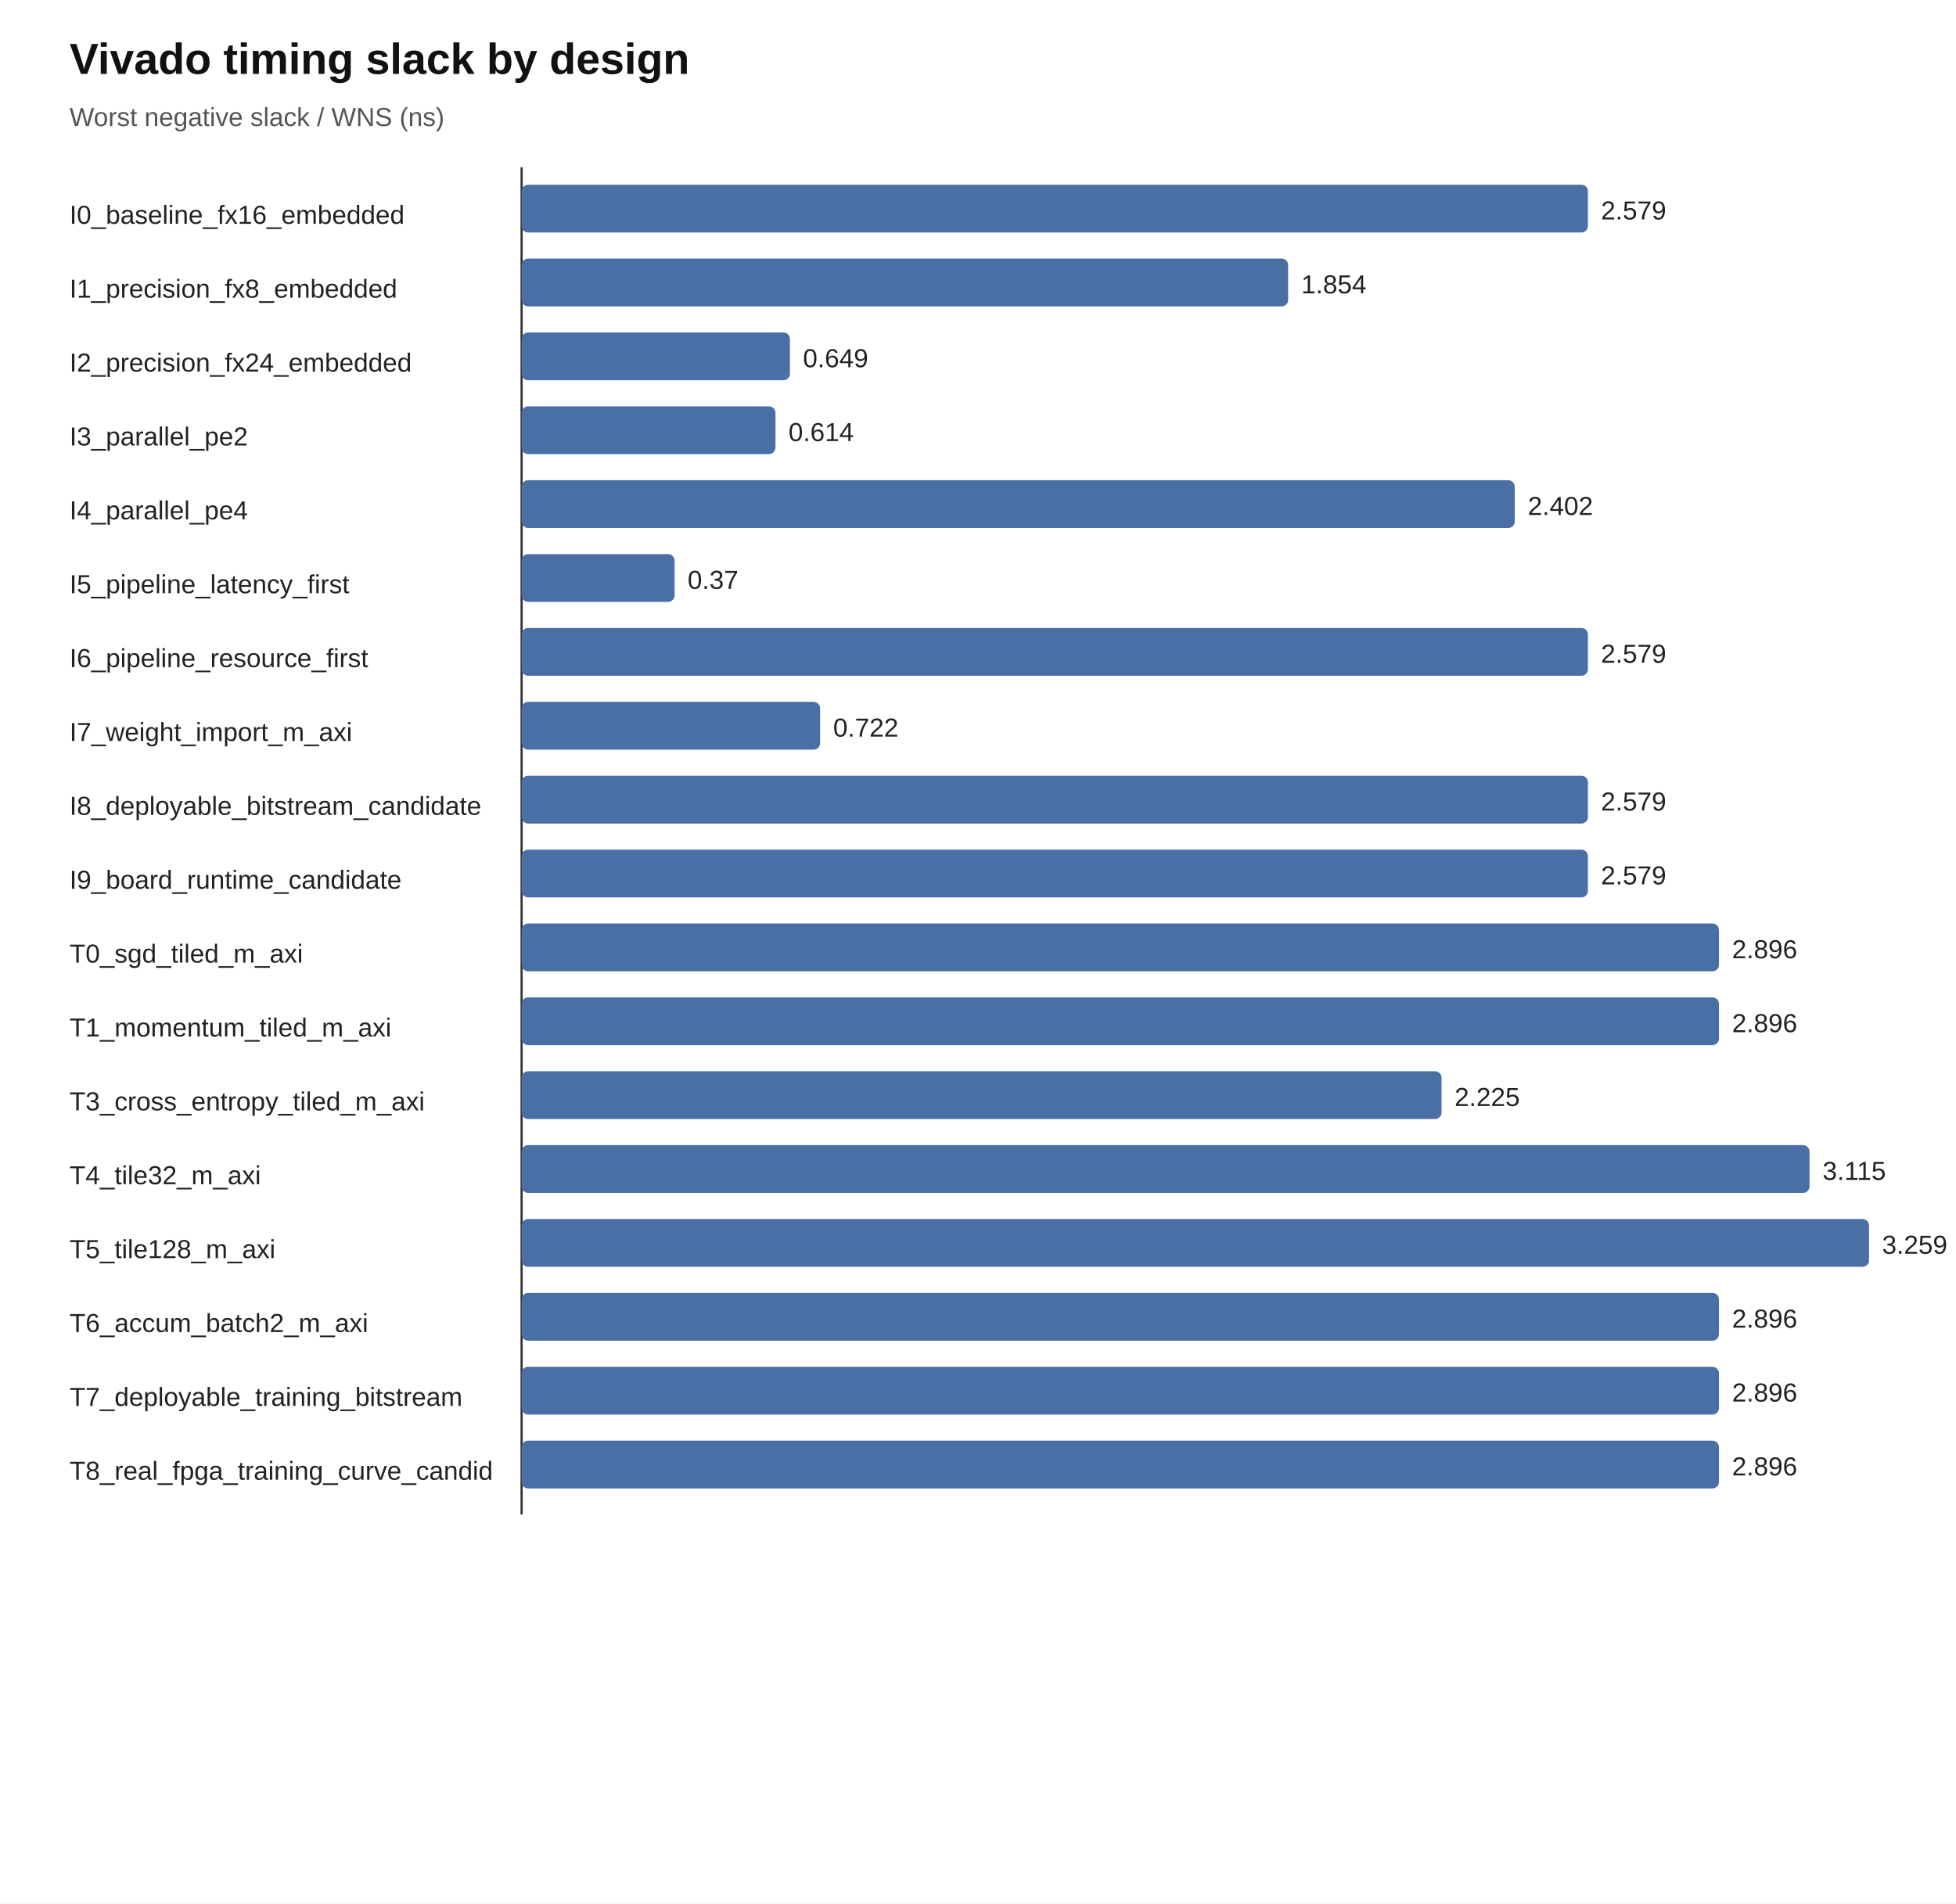
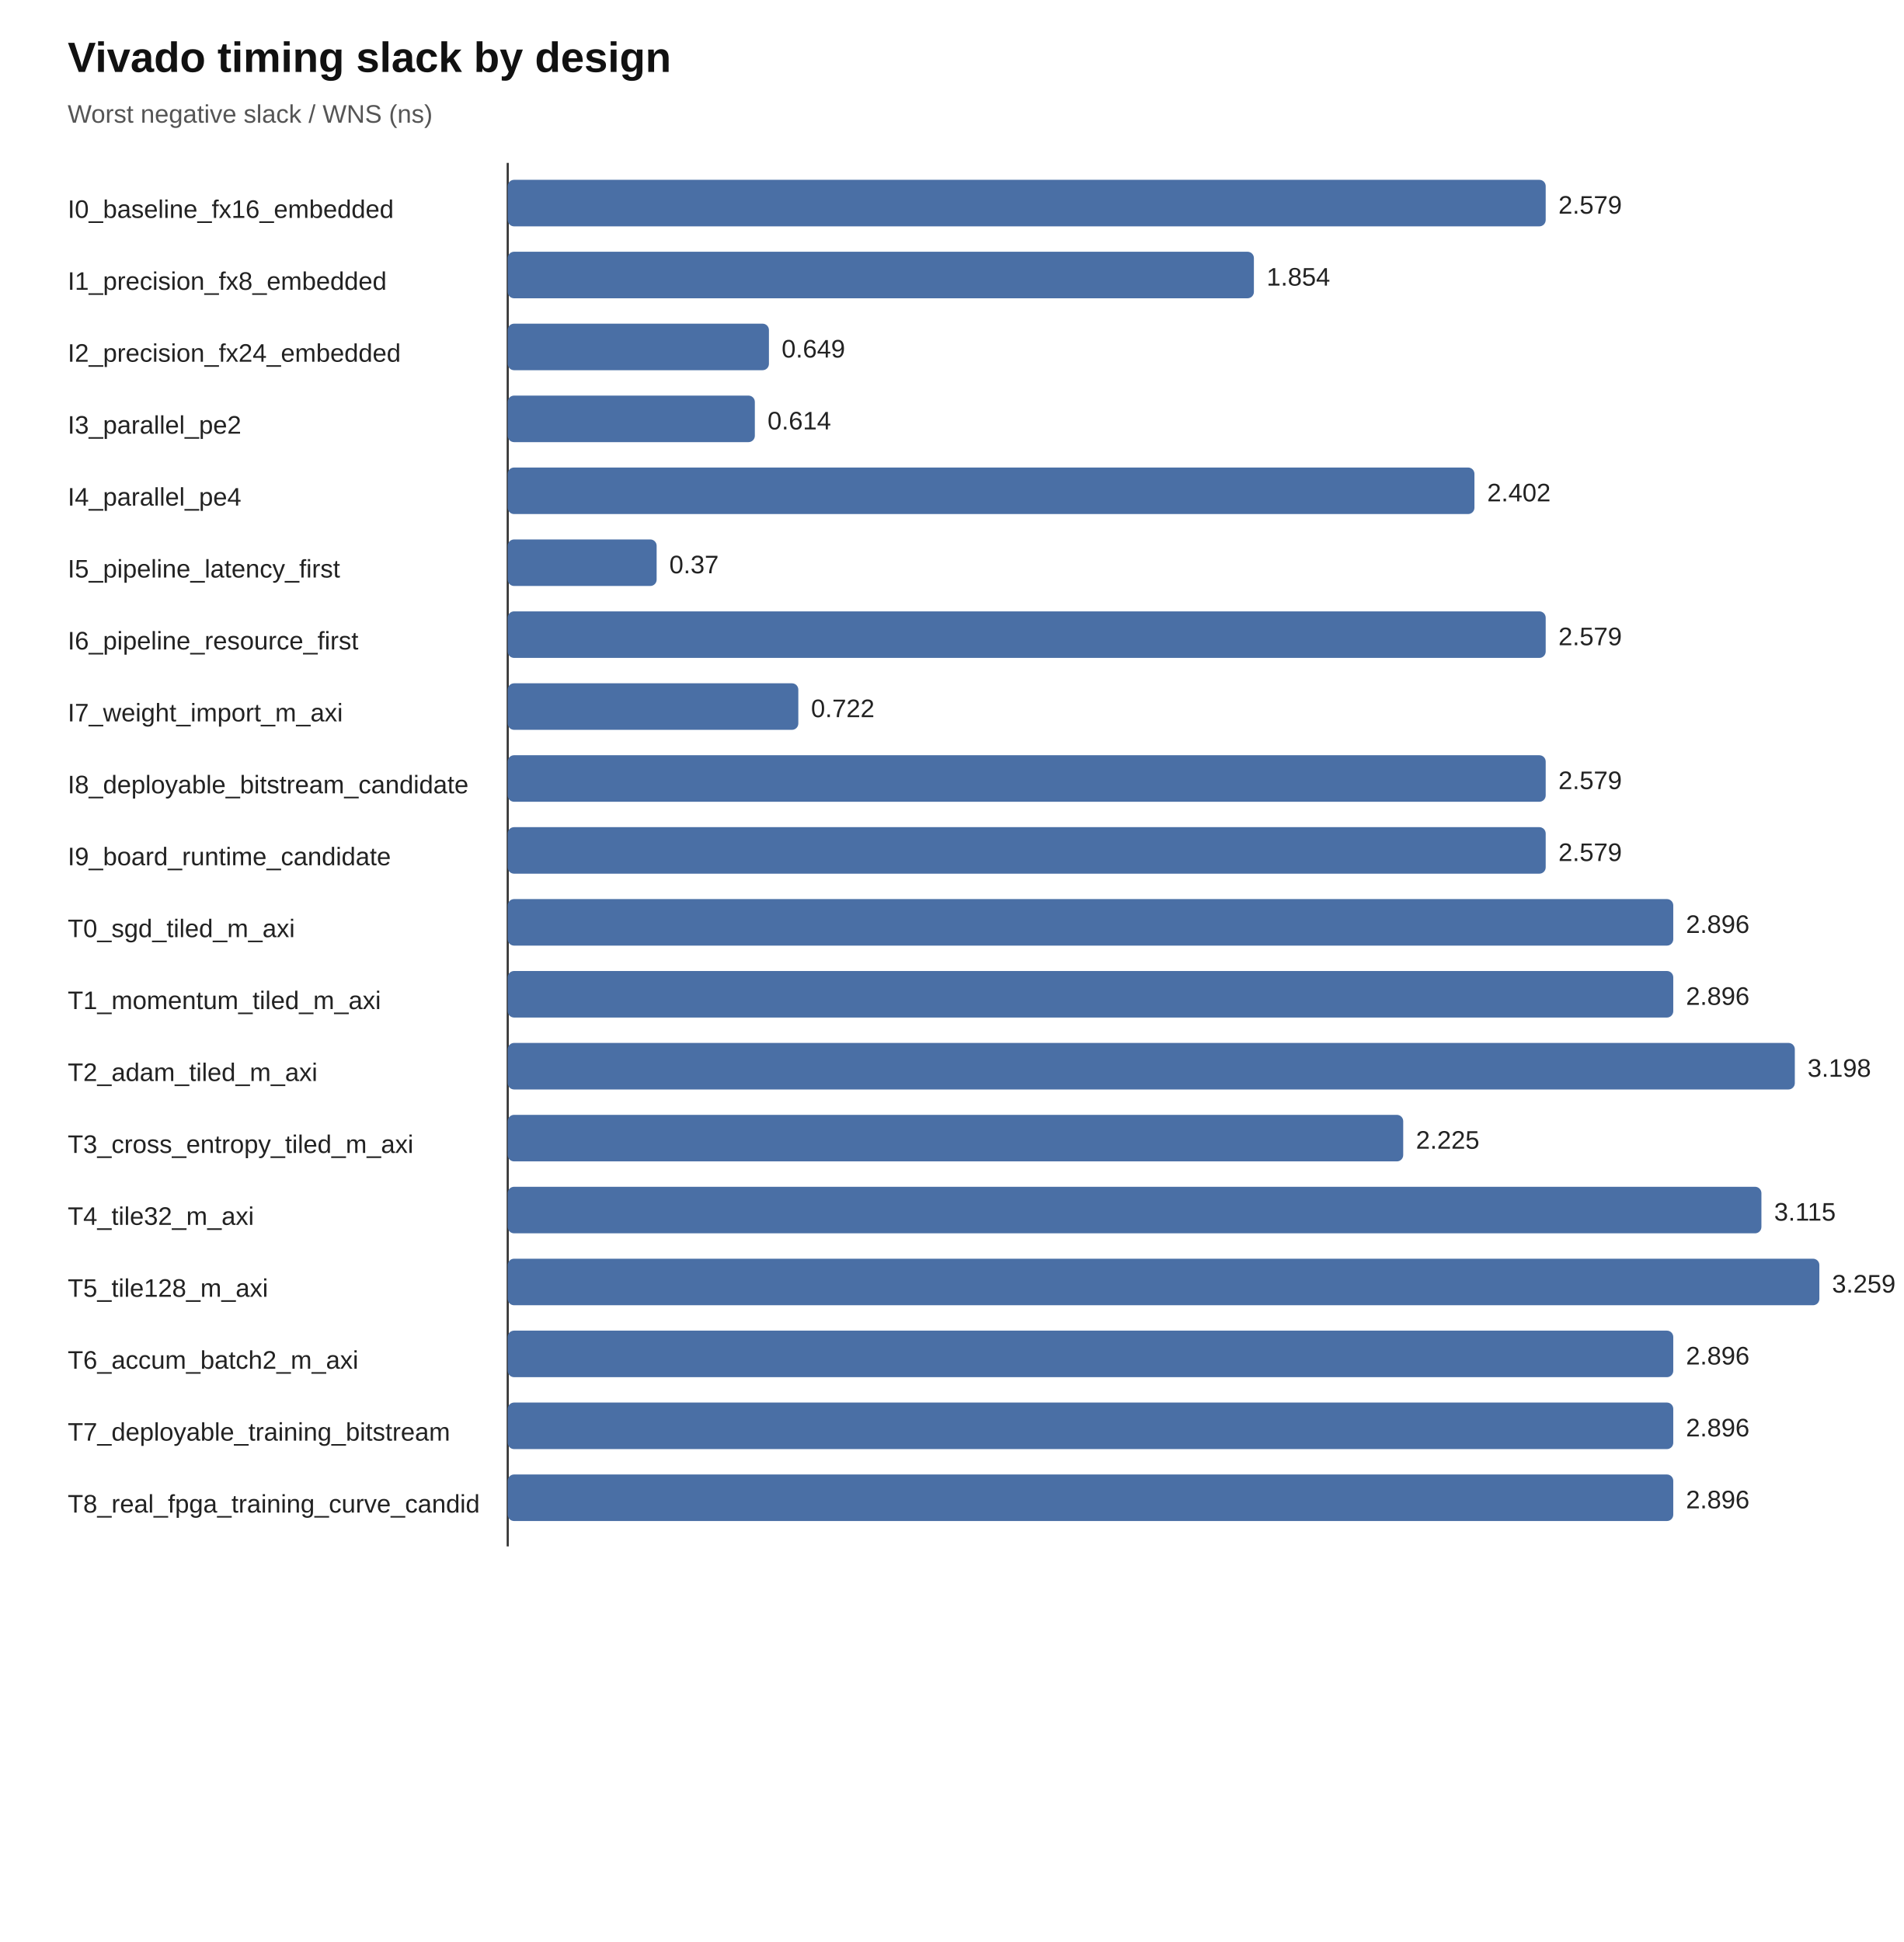
- <svg xmlns="http://www.w3.org/2000/svg" width="900" height="876" viewBox="0 0 900 876">
+ <svg xmlns="http://www.w3.org/2000/svg" width="900" height="918" viewBox="0 0 900 918">
  <rect width="100%" height="100%" fill="white" />
  <text x="32" y="34" font-family="Arial, sans-serif" font-size="20" font-weight="700" fill="#111">Vivado timing slack by design</text>
  <text x="32" y="58" font-family="Arial, sans-serif" font-size="12" fill="#555">Worst negative slack / WNS (ns)</text>
-   <line x1="240" y1="77" x2="240" y2="697" stroke="#333" stroke-width="1" />
+   <line x1="240" y1="77" x2="240" y2="731" stroke="#333" stroke-width="1" />
  <text x="32" y="103" font-family="Arial, sans-serif" font-size="12" fill="#222">I0_baseline_fx16_embedded</text>
  <rect x="240" y="85" width="490.64" height="22" rx="3" fill="#4a6fa5" />
  <text x="736.64" y="101" font-family="Arial, sans-serif" font-size="12" fill="#222">2.579</text>
  <text x="32" y="137" font-family="Arial, sans-serif" font-size="12" fill="#222">I1_precision_fx8_embedded</text>
  <rect x="240" y="119" width="352.71" height="22" rx="3" fill="#4a6fa5" />
  <text x="598.71" y="135" font-family="Arial, sans-serif" font-size="12" fill="#222">1.854</text>
  <text x="32" y="171" font-family="Arial, sans-serif" font-size="12" fill="#222">I2_precision_fx24_embedded</text>
  <rect x="240" y="153" width="123.47" height="22" rx="3" fill="#4a6fa5" />
  <text x="369.47" y="169" font-family="Arial, sans-serif" font-size="12" fill="#222">0.649</text>
  <text x="32" y="205" font-family="Arial, sans-serif" font-size="12" fill="#222">I3_parallel_pe2</text>
  <rect x="240" y="187" width="116.81" height="22" rx="3" fill="#4a6fa5" />
  <text x="362.81" y="203" font-family="Arial, sans-serif" font-size="12" fill="#222">0.614</text>
  <text x="32" y="239" font-family="Arial, sans-serif" font-size="12" fill="#222">I4_parallel_pe4</text>
  <rect x="240" y="221" width="456.96" height="22" rx="3" fill="#4a6fa5" />
  <text x="702.96" y="237" font-family="Arial, sans-serif" font-size="12" fill="#222">2.402</text>
  <text x="32" y="273" font-family="Arial, sans-serif" font-size="12" fill="#222">I5_pipeline_latency_first</text>
  <rect x="240" y="255" width="70.39" height="22" rx="3" fill="#4a6fa5" />
  <text x="316.39" y="271" font-family="Arial, sans-serif" font-size="12" fill="#222">0.37</text>
  <text x="32" y="307" font-family="Arial, sans-serif" font-size="12" fill="#222">I6_pipeline_resource_first</text>
  <rect x="240" y="289" width="490.64" height="22" rx="3" fill="#4a6fa5" />
  <text x="736.64" y="305" font-family="Arial, sans-serif" font-size="12" fill="#222">2.579</text>
  <text x="32" y="341" font-family="Arial, sans-serif" font-size="12" fill="#222">I7_weight_import_m_axi</text>
  <rect x="240" y="323" width="137.36" height="22" rx="3" fill="#4a6fa5" />
  <text x="383.36" y="339" font-family="Arial, sans-serif" font-size="12" fill="#222">0.722</text>
  <text x="32" y="375" font-family="Arial, sans-serif" font-size="12" fill="#222">I8_deployable_bitstream_candidate</text>
  <rect x="240" y="357" width="490.64" height="22" rx="3" fill="#4a6fa5" />
  <text x="736.64" y="373" font-family="Arial, sans-serif" font-size="12" fill="#222">2.579</text>
  <text x="32" y="409" font-family="Arial, sans-serif" font-size="12" fill="#222">I9_board_runtime_candidate</text>
  <rect x="240" y="391" width="490.64" height="22" rx="3" fill="#4a6fa5" />
  <text x="736.64" y="407" font-family="Arial, sans-serif" font-size="12" fill="#222">2.579</text>
  <text x="32" y="443" font-family="Arial, sans-serif" font-size="12" fill="#222">T0_sgd_tiled_m_axi</text>
  <rect x="240" y="425" width="550.94" height="22" rx="3" fill="#4a6fa5" />
  <text x="796.94" y="441" font-family="Arial, sans-serif" font-size="12" fill="#222">2.896</text>
  <text x="32" y="477" font-family="Arial, sans-serif" font-size="12" fill="#222">T1_momentum_tiled_m_axi</text>
  <rect x="240" y="459" width="550.94" height="22" rx="3" fill="#4a6fa5" />
  <text x="796.94" y="475" font-family="Arial, sans-serif" font-size="12" fill="#222">2.896</text>
-   <text x="32" y="511" font-family="Arial, sans-serif" font-size="12" fill="#222">T3_cross_entropy_tiled_m_axi</text>
-   <rect x="240" y="493" width="423.29" height="22" rx="3" fill="#4a6fa5" />
-   <text x="669.29" y="509" font-family="Arial, sans-serif" font-size="12" fill="#222">2.225</text>
-   <text x="32" y="545" font-family="Arial, sans-serif" font-size="12" fill="#222">T4_tile32_m_axi</text>
-   <rect x="240" y="527" width="592.61" height="22" rx="3" fill="#4a6fa5" />
-   <text x="838.61" y="543" font-family="Arial, sans-serif" font-size="12" fill="#222">3.115</text>
-   <text x="32" y="579" font-family="Arial, sans-serif" font-size="12" fill="#222">T5_tile128_m_axi</text>
-   <rect x="240" y="561" width="620.00" height="22" rx="3" fill="#4a6fa5" />
-   <text x="866.00" y="577" font-family="Arial, sans-serif" font-size="12" fill="#222">3.259</text>
-   <text x="32" y="613" font-family="Arial, sans-serif" font-size="12" fill="#222">T6_accum_batch2_m_axi</text>
-   <rect x="240" y="595" width="550.94" height="22" rx="3" fill="#4a6fa5" />
-   <text x="796.94" y="611" font-family="Arial, sans-serif" font-size="12" fill="#222">2.896</text>
-   <text x="32" y="647" font-family="Arial, sans-serif" font-size="12" fill="#222">T7_deployable_training_bitstream</text>
+   <text x="32" y="511" font-family="Arial, sans-serif" font-size="12" fill="#222">T2_adam_tiled_m_axi</text>
+   <rect x="240" y="493" width="608.40" height="22" rx="3" fill="#4a6fa5" />
+   <text x="854.40" y="509" font-family="Arial, sans-serif" font-size="12" fill="#222">3.198</text>
+   <text x="32" y="545" font-family="Arial, sans-serif" font-size="12" fill="#222">T3_cross_entropy_tiled_m_axi</text>
+   <rect x="240" y="527" width="423.29" height="22" rx="3" fill="#4a6fa5" />
+   <text x="669.29" y="543" font-family="Arial, sans-serif" font-size="12" fill="#222">2.225</text>
+   <text x="32" y="579" font-family="Arial, sans-serif" font-size="12" fill="#222">T4_tile32_m_axi</text>
+   <rect x="240" y="561" width="592.61" height="22" rx="3" fill="#4a6fa5" />
+   <text x="838.61" y="577" font-family="Arial, sans-serif" font-size="12" fill="#222">3.115</text>
+   <text x="32" y="613" font-family="Arial, sans-serif" font-size="12" fill="#222">T5_tile128_m_axi</text>
+   <rect x="240" y="595" width="620.00" height="22" rx="3" fill="#4a6fa5" />
+   <text x="866.00" y="611" font-family="Arial, sans-serif" font-size="12" fill="#222">3.259</text>
+   <text x="32" y="647" font-family="Arial, sans-serif" font-size="12" fill="#222">T6_accum_batch2_m_axi</text>
  <rect x="240" y="629" width="550.94" height="22" rx="3" fill="#4a6fa5" />
  <text x="796.94" y="645" font-family="Arial, sans-serif" font-size="12" fill="#222">2.896</text>
-   <text x="32" y="681" font-family="Arial, sans-serif" font-size="12" fill="#222">T8_real_fpga_training_curve_candid</text>
+   <text x="32" y="681" font-family="Arial, sans-serif" font-size="12" fill="#222">T7_deployable_training_bitstream</text>
  <rect x="240" y="663" width="550.94" height="22" rx="3" fill="#4a6fa5" />
  <text x="796.94" y="679" font-family="Arial, sans-serif" font-size="12" fill="#222">2.896</text>
+   <text x="32" y="715" font-family="Arial, sans-serif" font-size="12" fill="#222">T8_real_fpga_training_curve_candid</text>
+   <rect x="240" y="697" width="550.94" height="22" rx="3" fill="#4a6fa5" />
+   <text x="796.94" y="713" font-family="Arial, sans-serif" font-size="12" fill="#222">2.896</text>
</svg>
